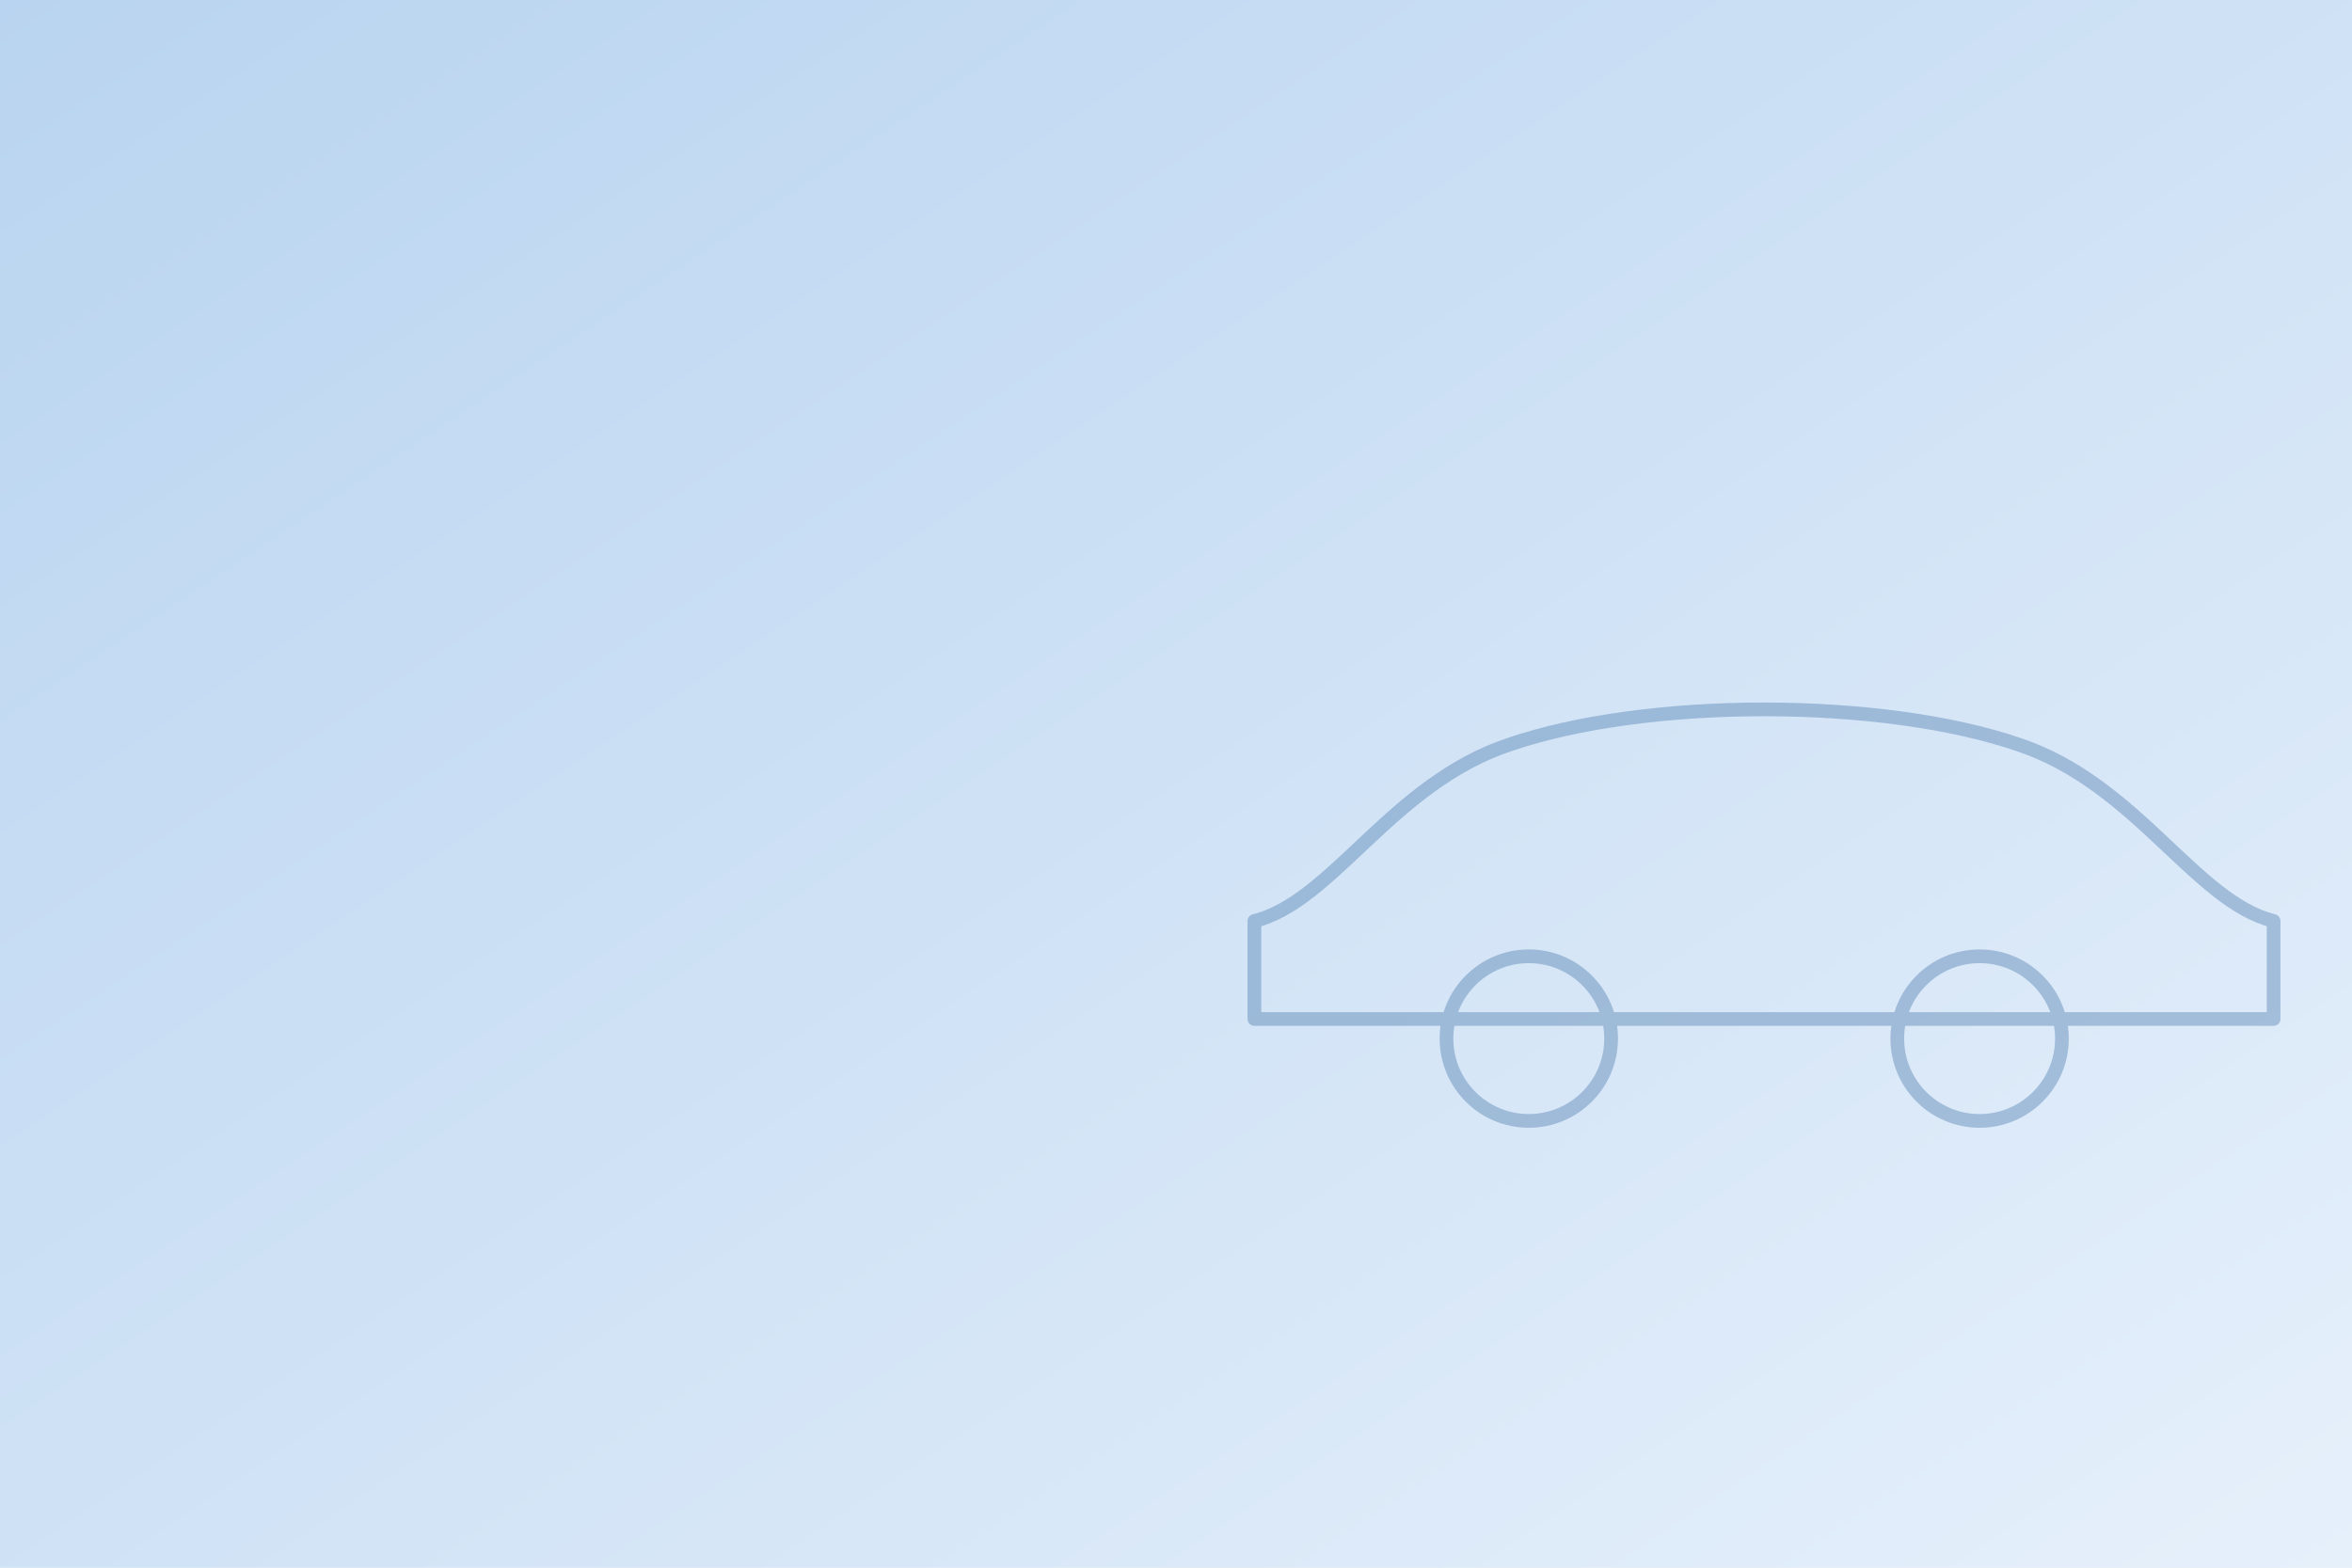
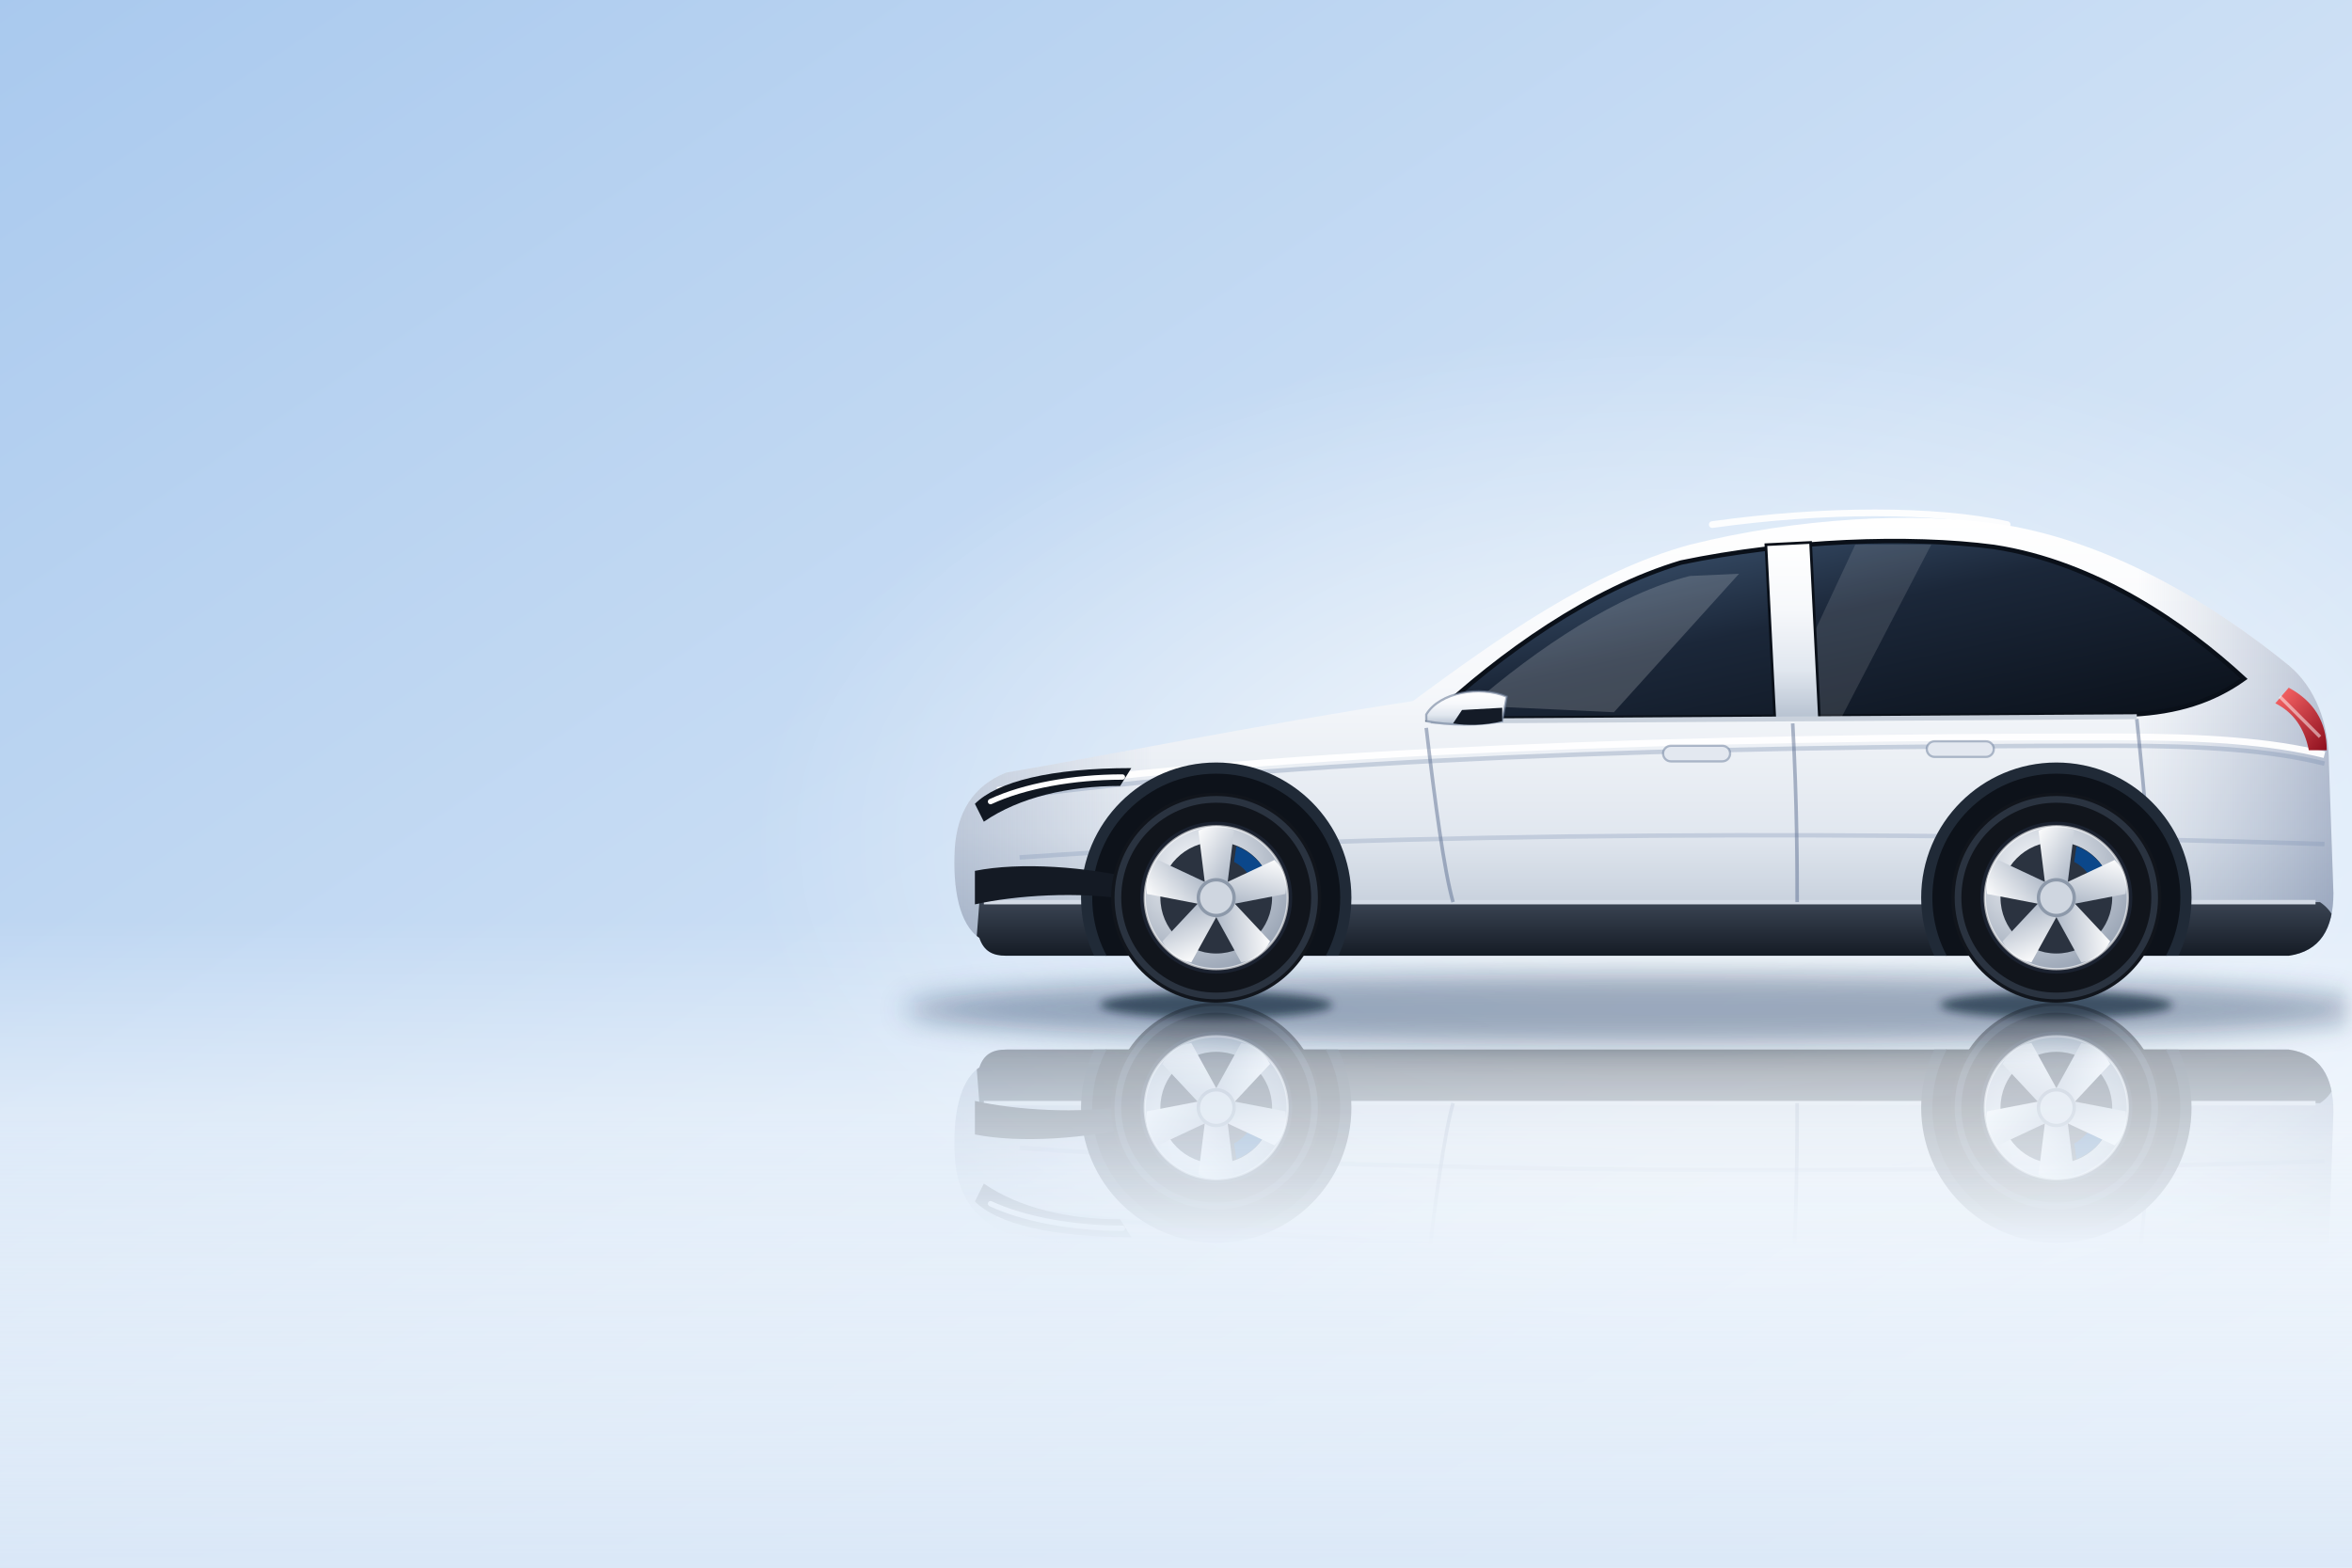
- <svg xmlns="http://www.w3.org/2000/svg" viewBox="0 0 1200 800" preserveAspectRatio="xMidYMin slice">
+ <svg xmlns="http://www.w3.org/2000/svg" xmlns:xlink="http://www.w3.org/1999/xlink" viewBox="0 0 1200 800" preserveAspectRatio="xMidYMid slice" role="img" aria-label="White SUV on a light blue studio background">
  <defs>
-     <linearGradient id="g" x1="0" y1="0" x2="1" y2="1">
-       <stop offset="0" stop-color="#b9d4f0" />
+     <linearGradient id="bg" x1="0" y1="0" x2="1" y2="1">
+       <stop offset="0" stop-color="#a9c9ee" />
+       <stop offset=".55" stop-color="#cfe1f5" />
      <stop offset="1" stop-color="#e6f0fb" />
    </linearGradient>
+     <radialGradient id="glow">
+       <stop offset="0" stop-color="#fff" stop-opacity=".85" />
+       <stop offset="1" stop-color="#fff" stop-opacity="0" />
+     </radialGradient>
+     <linearGradient id="floorG" x1="0" y1="0" x2="0" y2="1">
+       <stop offset="0" stop-color="#fff" stop-opacity="0" />
+       <stop offset=".3" stop-color="#fff" stop-opacity=".45" />
+       <stop offset="1" stop-color="#dbe8f7" stop-opacity=".9" />
+     </linearGradient>
+     <linearGradient id="bodyG" x1="0" y1="0" x2="0" y2="1">
+       <stop offset="0" stop-color="#ffffff" />
+       <stop offset=".38" stop-color="#f6f8fb" />
+       <stop offset=".72" stop-color="#e1e7ef" />
+       <stop offset="1" stop-color="#b6c1d0" />
+     </linearGradient>
+     <linearGradient id="shadeG" x1="0" y1="0" x2="1" y2="0">
+       <stop offset="0" stop-color="#7b8fb0" stop-opacity=".35" />
+       <stop offset=".14" stop-color="#7b8fb0" stop-opacity="0" />
+       <stop offset=".86" stop-color="#7b8fb0" stop-opacity="0" />
+       <stop offset="1" stop-color="#5d7096" stop-opacity=".4" />
+     </linearGradient>
+     <linearGradient id="glassG" x1="0" y1="0" x2="1" y2="1">
+       <stop offset="0" stop-color="#46607f" />
+       <stop offset=".45" stop-color="#1b2739" />
+       <stop offset="1" stop-color="#0a1019" />
+     </linearGradient>
+     <linearGradient id="cladG" x1="0" y1="0" x2="0" y2="1">
+       <stop offset="0" stop-color="#3a4453" />
+       <stop offset="1" stop-color="#121821" />
+     </linearGradient>
+     <radialGradient id="rimG" cx=".35" cy=".3" r=".9">
+       <stop offset="0" stop-color="#f7f9fc" />
+       <stop offset="1" stop-color="#8794a7" />
+     </radialGradient>
+     <linearGradient id="spokeG" x1="0" y1="0" x2="1" y2="1">
+       <stop offset="0" stop-color="#ffffff" />
+       <stop offset="1" stop-color="#a7b2c2" />
+     </linearGradient>
+     <linearGradient id="tailG" x1="0" y1="0" x2="1" y2="1">
+       <stop offset="0" stop-color="#ff6a6a" />
+       <stop offset="1" stop-color="#8d0f1e" />
+     </linearGradient>
+     <linearGradient id="fadeG" x1="0" y1="0" x2="0" y2="1">
+       <stop offset="0" stop-color="#fff" stop-opacity=".4" />
+       <stop offset="1" stop-color="#fff" stop-opacity="0" />
+     </linearGradient>
+     <mask id="fadeM" maskUnits="userSpaceOnUse" x="-20" y="219" width="680" height="110">
+       <rect x="-20" y="219" width="680" height="110" fill="url(#fadeG)" />
+     </mask>
+     <filter id="blur6" x="-20%" y="-200%" width="140%" height="500%">
+       <feGaussianBlur stdDeviation="6" />
+     </filter>
+     <filter id="blur2" x="-20%" y="-200%" width="140%" height="500%">
+       <feGaussianBlur stdDeviation="2" />
+     </filter>
+     <clipPath id="bodyClip">
+       <path id="bodyShape" d="M12,190C3,184 0,168 1,150C2,134 9,122 24,116C60,110 140,94 206,84C244,56 286,26 330,14C378,2 430,-1 470,5C520,13 566,42 598,68C610,78 616,94 616,112L618,170C618,186 612,196 598,198L24,198C18,198 14,196 12,190Z" />
+     </clipPath>
+     <g id="wheel">
+       <circle r="47" fill="#11151c" />
+       <circle r="44" fill="none" stroke="#2a3340" stroke-width="3" />
+       <circle r="34" fill="#1b2230" />
+       <circle r="32" fill="url(#rimG)" />
+       <circle r="25" fill="#2b3340" />
+       <path d="M9,-23A25 25 0 0 1 23,-10L17,-5A18 18 0 0 0 8,-16Z" fill="#0b478a" />
+       <g fill="url(#spokeG)">
+         <path d="M-5,-6L-8,-30Q0,-34 8,-30L5,-6Z" />
+         <path d="M-5,-6L-8,-30Q0,-34 8,-30L5,-6Z" transform="rotate(72)" />
+         <path d="M-5,-6L-8,-30Q0,-34 8,-30L5,-6Z" transform="rotate(144)" />
+         <path d="M-5,-6L-8,-30Q0,-34 8,-30L5,-6Z" transform="rotate(216)" />
+         <path d="M-5,-6L-8,-30Q0,-34 8,-30L5,-6Z" transform="rotate(288)" />
+       </g>
+       <circle r="8" fill="#cfd6e0" stroke="#8d99aa" stroke-width="1.5" />
+       <circle r="32" fill="none" stroke="#fff" stroke-opacity=".6" stroke-width="1" />
+     </g>
+     <g id="car">
+       <use xlink:href="#bodyShape" fill="url(#bodyG)" />
+       <g clip-path="url(#bodyClip)">
+         <rect x="0" y="0" width="620" height="200" fill="url(#shadeG)" />
+         <path d="M12,174L612,174C618,178 620,184 620,190L620,200L10,200Z" fill="url(#cladG)" />
+         <path d="M14,174L610,174" stroke="#d3dbe6" stroke-width="2" />
+         <path d="M20,124C150,106 330,100 520,100C560,100 590,102 614,108" fill="none" stroke="#fff" stroke-width="3" stroke-opacity=".95" />
+         <path d="M20,128C150,110 330,104 520,104C560,104 590,106 614,112" fill="none" stroke="#7b8fb0" stroke-opacity=".35" stroke-width="2" />
+         <path d="M30,154C200,142 420,142 614,148" fill="none" stroke="#7b8fb0" stroke-opacity=".3" stroke-width="2" />
+         <g fill="none" stroke="#5f7192" stroke-opacity=".5" stroke-width="1.6">
+           <path d="M212,96C216,130 220,160 224,174" />
+           <path d="M376,94C378,130 378,160 378,174" />
+           <path d="M530,92C534,130 536,160 538,176" />
+         </g>
+         <rect x="318" y="104" width="30" height="7" rx="3.5" fill="#e3e8f0" stroke="#5f7192" stroke-opacity=".45" />
+         <rect x="436" y="102" width="30" height="7" rx="3.5" fill="#e3e8f0" stroke="#5f7192" stroke-opacity=".45" />
+         <circle cx="118" cy="172" r="56" fill="#0d121a" />
+         <circle cx="494" cy="172" r="56" fill="#0d121a" />
+         <circle cx="118" cy="172" r="58" fill="none" stroke="#202a37" stroke-width="5" />
+         <circle cx="494" cy="172" r="58" fill="none" stroke="#202a37" stroke-width="5" />
+       </g>
+       <path d="M340,5C390,-2 440,-2 472,5" fill="none" stroke="#fff" stroke-width="3" stroke-linecap="round" opacity=".9" />
+       <path d="M214,92C246,62 286,34 326,22C374,12 428,10 466,15C512,22 552,50 578,74C564,84 548,89 528,90L214,92Z" fill="url(#glassG)" stroke="#0a1019" stroke-width="2" />
+       <path d="M232,86C262,60 298,36 330,28L352,27L296,89Z" fill="#fff" opacity=".18" />
+       <path d="M404,14L438,14L398,91L368,91Z" fill="#fff" opacity=".12" />
+       <path d="M364,14L384,13L388,92L368,92Z" fill="url(#bodyG)" stroke="#0a1019" stroke-width="1.2" />
+       <path d="M214,93L530,91" stroke="#c9d1dc" stroke-width="2.2" />
+       <path d="M212,90C218,80 236,77 248,82L246,93C236,95 222,95 212,93Z" fill="url(#bodyG)" stroke="#6f7f99" stroke-opacity=".6" />
+       <path d="M228,88L246,87L246,93C238,95 230,95 224,94Z" fill="#141b27" />
+       <path d="M10,130C20,120 44,114 80,114L75,122C52,122 30,127 14,138Z" fill="#111822" />
+       <path d="M17,129C32,122 54,118 76,118" fill="none" stroke="#fff" stroke-width="2.4" stroke-linecap="round" />
+       <path d="M10,160C30,156 60,158 84,164L80,173C56,169 28,171 10,175Z" fill="#141a24" />
+       <path d="M598,78C609,84 615,93 615,106L607,106C605,96 600,89 592,85Z" fill="url(#tailG)" />
+       <path d="M594,82L612,100" stroke="#fff" stroke-opacity=".5" stroke-width="1.5" />
+       <use xlink:href="#wheel" x="118" y="172" />
+       <use xlink:href="#wheel" x="494" y="172" />
+     </g>
  </defs>
-   <rect width="1200" height="800" fill="url(#g)" />
-   <g fill="none" stroke="#0b478a" stroke-width="7" stroke-linecap="round" stroke-linejoin="round" opacity=".28">
-     <path d="M640 470c40-10 70-70 130-90 70-24 190-24 260 0 60 20 90 80 130 90v50H640z" />
-     <circle cx="780" cy="530" r="42" />
-     <circle cx="1010" cy="530" r="42" />
+   <rect width="1200" height="800" fill="url(#bg)" />
+   <ellipse cx="860" cy="430" rx="480" ry="260" fill="url(#glow)" />
+   <rect x="0" y="470" width="1200" height="330" fill="url(#floorG)" />
+   <g transform="translate(486,262) scale(1.14)">
+     <ellipse cx="308" cy="222" rx="330" ry="16" fill="#0b2a52" opacity=".38" filter="url(#blur6)" />
+     <ellipse cx="118" cy="220" rx="52" ry="6" fill="#06142b" opacity=".6" filter="url(#blur2)" />
+     <ellipse cx="494" cy="220" rx="52" ry="6" fill="#06142b" opacity=".6" filter="url(#blur2)" />
+     <g mask="url(#fadeM)">
+       <use xlink:href="#car" transform="translate(0,438) scale(1,-1)" />
+     </g>
+     <use xlink:href="#car" />
  </g>
</svg>
